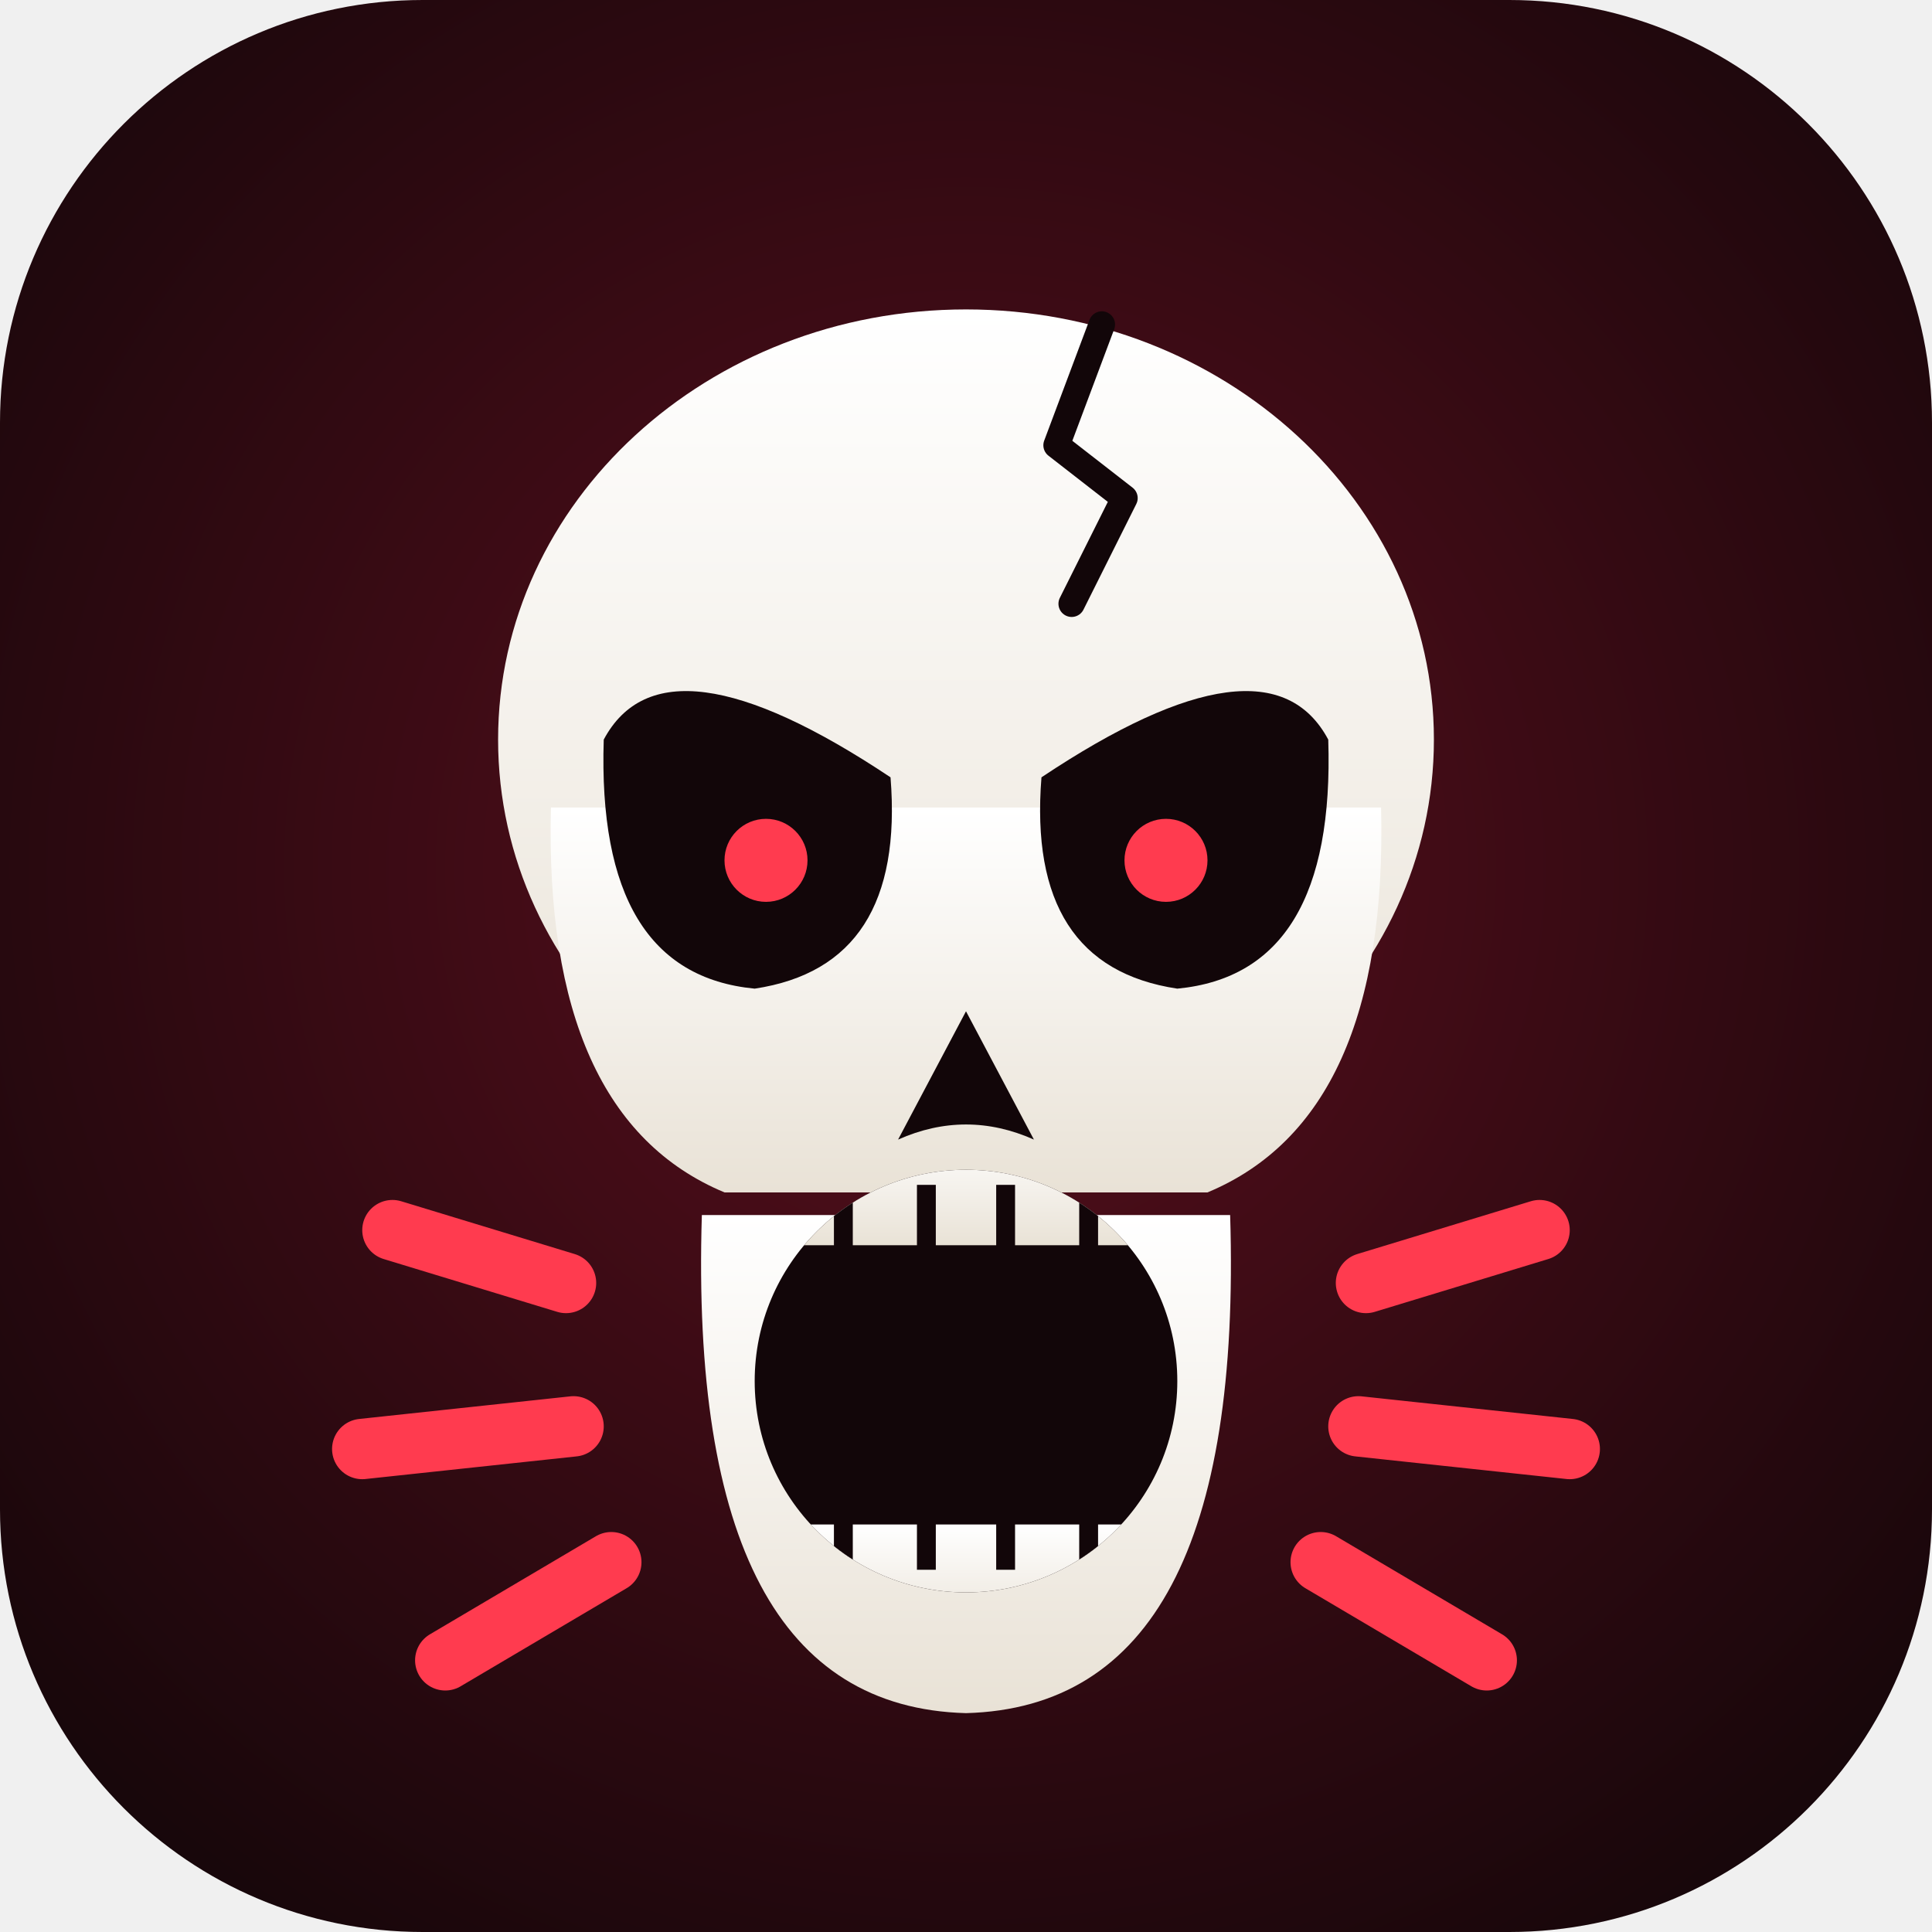
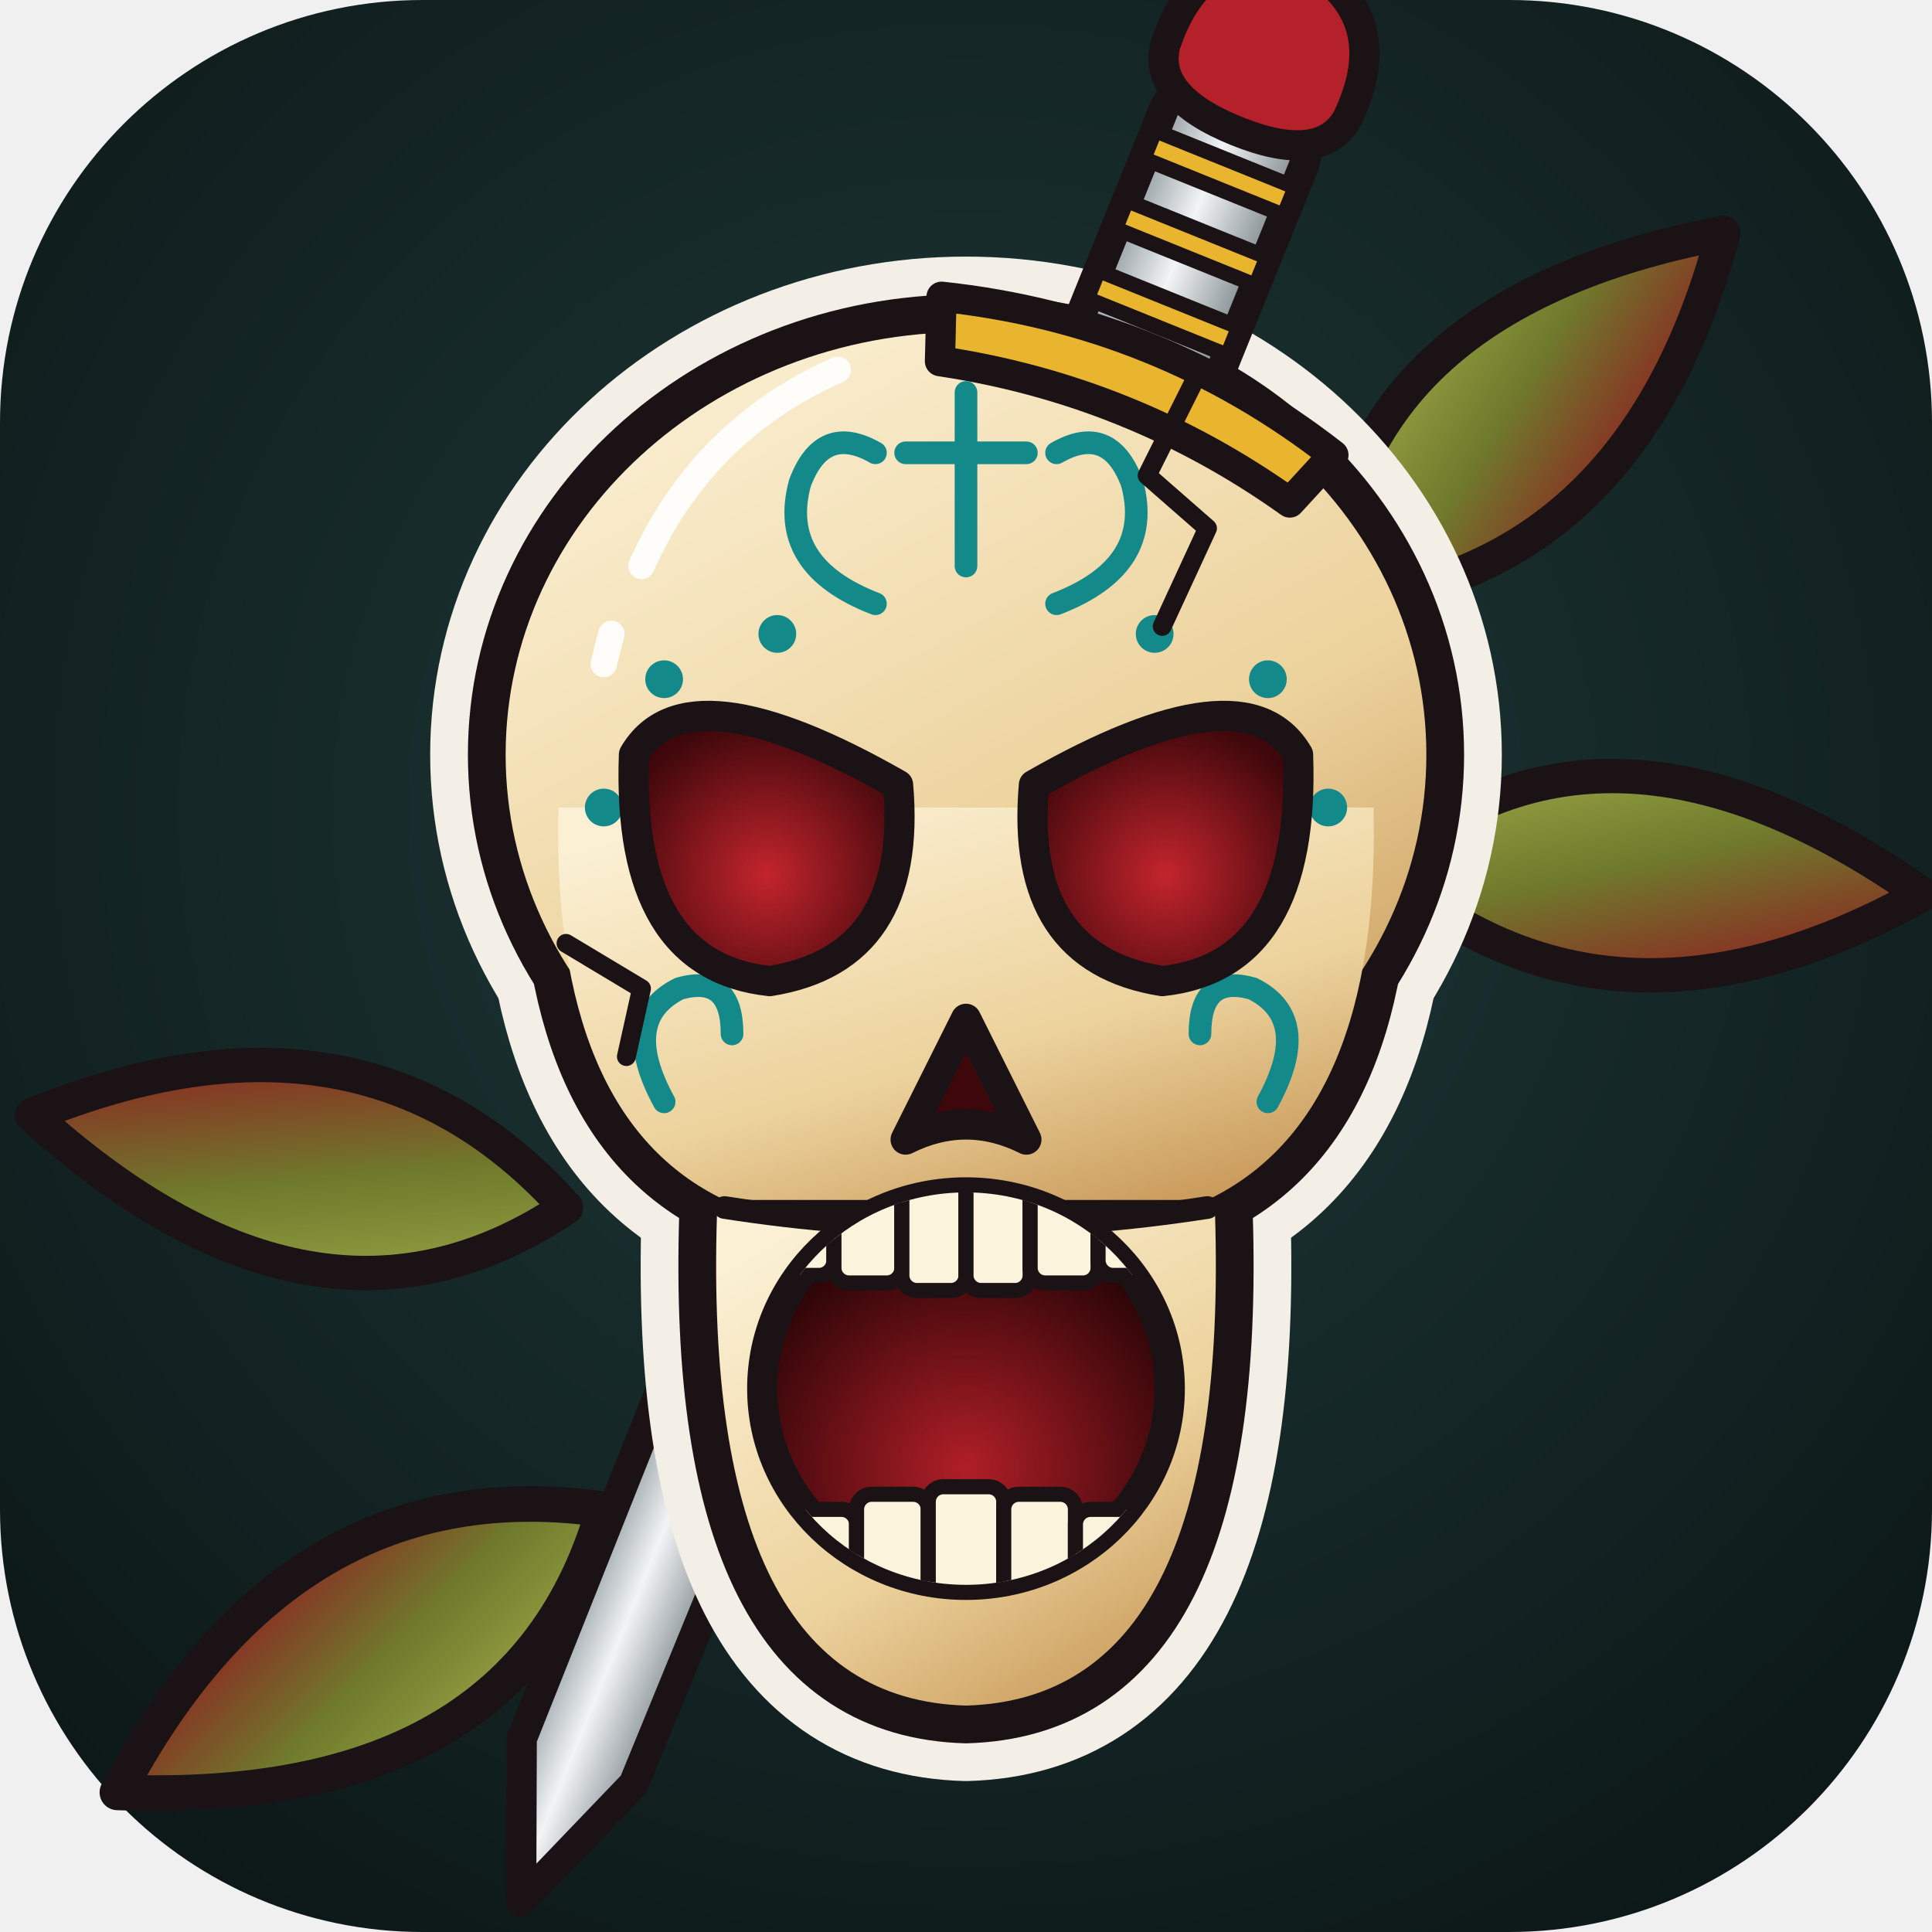
<svg xmlns="http://www.w3.org/2000/svg" viewBox="0 0 512 512">
  <defs>
-     <radialGradient id="bg" cx="0.5" cy="0.45" r="0.7">
-       <stop offset="0" stop-color="#5a0f1d" />
-       <stop offset="1" stop-color="#120609" />
+     <radialGradient id="bg" cx="0.5" cy="0.42" r="0.75">
+       <stop offset="0" stop-color="#1f3a3a" />
+       <stop offset="1" stop-color="#0b1414" />
    </radialGradient>
-     <linearGradient id="bone" x1="0" y1="0" x2="0" y2="1">
-       <stop offset="0" stop-color="#ffffff" />
-       <stop offset="1" stop-color="#e9e2d6" />
+     <linearGradient id="bone" x1="0.2" y1="0" x2="0.8" y2="1">
+       <stop offset="0" stop-color="#fbf0d4" />
+       <stop offset="0.6" stop-color="#ecd29c" />
+       <stop offset="1" stop-color="#c99a5b" />
    </linearGradient>
-     <clipPath id="mouth">
-       <ellipse cx="256" cy="366" rx="56" ry="56" />
+     <linearGradient id="leaf" x1="0" y1="0" x2="1" y2="1">
+       <stop offset="0" stop-color="#a8b24e" />
+       <stop offset="0.45" stop-color="#6f7a2c" />
+       <stop offset="0.8" stop-color="#8a2a22" />
+       <stop offset="1" stop-color="#b3222a" />
+     </linearGradient>
+     <linearGradient id="steel" x1="0" y1="0" x2="1" y2="0">
+       <stop offset="0" stop-color="#8e979c" />
+       <stop offset="0.45" stop-color="#f2f5f6" />
+       <stop offset="1" stop-color="#7d868b" />
+     </linearGradient>
+     <radialGradient id="socket" cx="0.5" cy="0.6" r="0.6">
+       <stop offset="0" stop-color="#c3242c" />
+       <stop offset="1" stop-color="#3d070b" />
+     </radialGradient>
+     <radialGradient id="mouth" cx="0.5" cy="0.7" r="0.6">
+       <stop offset="0" stop-color="#b01e27" />
+       <stop offset="1" stop-color="#2c0507" />
+     </radialGradient>
+     <clipPath id="mouthClip">
+       <ellipse cx="256" cy="368" rx="54" ry="52" />
    </clipPath>
+     <g id="skull">
+       <ellipse cx="256" cy="200" rx="122" ry="112" />
+       <path d="M148 214 Q146 296 192 318 L320 318 Q366 296 364 214 Z" />
+       <path d="M190 322 Q186 450 256 452 Q326 450 322 322 Z" />
+     </g>
+     <path id="leafShape" d="M0 0 Q40 -46 110 -10 Q52 34 0 0 Z" />
  </defs>
  <rect width="512" height="512" rx="112" fill="url(#bg)" />
-   <g stroke="#ff3b4f" stroke-width="16" stroke-linecap="round" fill="none">
-     <path d="M150 340 L104 326" />
-     <path d="M152 378 L96 384" />
-     <path d="M162 414 L118 440" />
-     <path d="M362 340 L408 326" />
-     <path d="M360 378 L416 384" />
-     <path d="M350 414 L394 440" />
+   <g stroke="#1a1214" stroke-width="7" stroke-linejoin="round" fill="url(#leaf)">
+     <use href="#leafShape" transform="translate(160 400) rotate(155) scale(1.35)" />
+     <use href="#leafShape" transform="translate(150 320) rotate(195) scale(1.3)" />
+     <use href="#leafShape" transform="translate(352 160) rotate(-38) scale(1.3)" />
+     <use href="#leafShape" transform="translate(366 230) rotate(8) scale(1.3)" />
  </g>
-   <g fill="url(#bone)">
-     <ellipse cx="256" cy="196" rx="124" ry="114" />
-     <path d="M146 214 Q144 296 192 316 L320 316 Q368 296 366 214 Z" />
-     <path d="M186 322 Q182 452 256 454 Q330 452 326 322 Z" />
+   <g transform="translate(-4 -34) rotate(22 256 256)" stroke="#1a1214" stroke-width="8" stroke-linejoin="round">
+     <path d="M238 120 L274 120 L272 520 L256 560 L240 520 Z" fill="url(#steel)" />
  </g>
-   <ellipse cx="256" cy="366" rx="56" ry="56" fill="#120609" />
-   <g clip-path="url(#mouth)" fill="url(#bone)">
-     <rect x="200" y="300" width="112" height="30" />
-     <g fill="#120609">
-       <rect x="221" y="314" width="5" height="18" />
-       <rect x="243" y="314" width="5" height="18" />
-       <rect x="264" y="314" width="5" height="18" />
-       <rect x="286" y="314" width="5" height="18" />
+   <use href="#skull" fill="#f4efe6" stroke="#f4efe6" stroke-width="40" stroke-linejoin="round" />
+   <use href="#skull" fill="#1a1214" stroke="#1a1214" stroke-width="20" stroke-linejoin="round" />
+   <use href="#skull" fill="url(#bone)" />
+   <g transform="translate(-4 -34) rotate(22 256 256)" stroke="#1a1214" stroke-width="8" stroke-linejoin="round">
+     <rect x="236" y="46" width="40" height="78" rx="10" fill="url(#steel)" />
+     <g stroke="#1a1214" stroke-width="4" fill="#e9b52f">
+       <rect x="236" y="62" width="40" height="8" />
+       <rect x="236" y="82" width="40" height="8" />
+       <rect x="236" y="102" width="40" height="8" />
    </g>
-     <rect x="200" y="404" width="112" height="30" />
-     <g fill="#120609">
-       <rect x="221" y="400" width="5" height="16" />
-       <rect x="243" y="400" width="5" height="16" />
-       <rect x="264" y="400" width="5" height="16" />
-       <rect x="286" y="400" width="5" height="16" />
-     </g>
+     <path d="M256 6 Q284 10 282 40 Q280 54 256 54 Q232 54 230 40 Q228 10 256 6 Z" fill="#b5212a" />
+     <path d="M200 124 Q256 108 312 124 L306 140 Q256 128 206 140 Z" fill="#e9b52f" />
  </g>
-   <g fill="#120609">
-     <path d="M160 196 Q176 166 236 206 Q240 256 200 262 Q158 258 160 196 Z" />
-     <path d="M352 196 Q336 166 276 206 Q272 256 312 262 Q354 258 352 196 Z" />
-     <path d="M256 268 L238 302 Q256 294 274 302 Z" />
+   <path d="M192 320 Q256 330 320 320" stroke="#1a1214" stroke-width="6" fill="none" stroke-linecap="round" />
+   <ellipse cx="256" cy="368" rx="54" ry="52" fill="url(#mouth)" stroke="#1a1214" stroke-width="8" />
+   <g clip-path="url(#mouthClip)" stroke="#1a1214" stroke-width="4" fill="#fbf3dc">
+     <rect x="203" y="306" width="18" height="32" rx="4" />
+     <rect x="221" y="306" width="18" height="34" rx="4" />
+     <rect x="239" y="306" width="17" height="36" rx="4" />
+     <rect x="256" y="306" width="17" height="36" rx="4" />
+     <rect x="273" y="306" width="18" height="34" rx="4" />
+     <rect x="291" y="306" width="18" height="32" rx="4" />
+     <rect x="207" y="400" width="20" height="30" rx="4" />
+     <rect x="227" y="396" width="19" height="32" rx="4" />
+     <rect x="246" y="394" width="20" height="34" rx="4" />
+     <rect x="266" y="396" width="19" height="32" rx="4" />
+     <rect x="285" y="400" width="20" height="30" rx="4" />
  </g>
-   <circle cx="203" cy="228" r="11" fill="#ff3b4f" />
-   <circle cx="309" cy="228" r="11" fill="#ff3b4f" />
-   <path d="M292 86 L280 118 L298 132 L284 160" stroke="#120609" stroke-width="7" stroke-linecap="round" stroke-linejoin="round" fill="none" />
+   <g stroke="#14898a" stroke-width="6" fill="none" stroke-linecap="round">
+     <path d="M256 104 L256 150 M240 120 L272 120" />
+     <path d="M232 160 Q206 150 212 128 Q218 112 232 120" />
+     <path d="M280 160 Q306 150 300 128 Q294 112 280 120" />
+     <path d="M176 292 Q164 270 180 262 Q194 258 194 274" />
+     <path d="M336 292 Q348 270 332 262 Q318 258 318 274" />
+   </g>
+   <g fill="#14898a">
+     <circle cx="160" cy="214" r="5" />
+     <circle cx="176" cy="180" r="5" />
+     <circle cx="206" cy="168" r="5" />
+     <circle cx="352" cy="214" r="5" />
+     <circle cx="336" cy="180" r="5" />
+     <circle cx="306" cy="168" r="5" />
+   </g>
+   <g stroke="#1a1214" stroke-width="8" stroke-linejoin="round" fill="url(#socket)">
+     <path d="M168 200 Q182 176 238 208 Q242 254 204 260 Q166 256 168 200 Z" />
+     <path d="M344 200 Q330 176 274 208 Q270 254 308 260 Q346 256 344 200 Z" />
+     <path d="M256 270 L240 302 Q256 294 272 302 Z" fill="#3d070b" />
+   </g>
+   <g stroke="#1a1214" stroke-width="5" fill="none" stroke-linecap="round" stroke-linejoin="round">
+     <path d="M318 98 L304 126 L320 140 L308 166" />
+     <path d="M150 250 L170 262 L166 280" />
+   </g>
+   <g stroke="#ffffff" stroke-width="7" fill="none" stroke-linecap="round" opacity="0.9">
+     <path d="M170 150 Q186 114 222 98" />
+     <path d="M160 176 L162 168" />
+   </g>
</svg>
